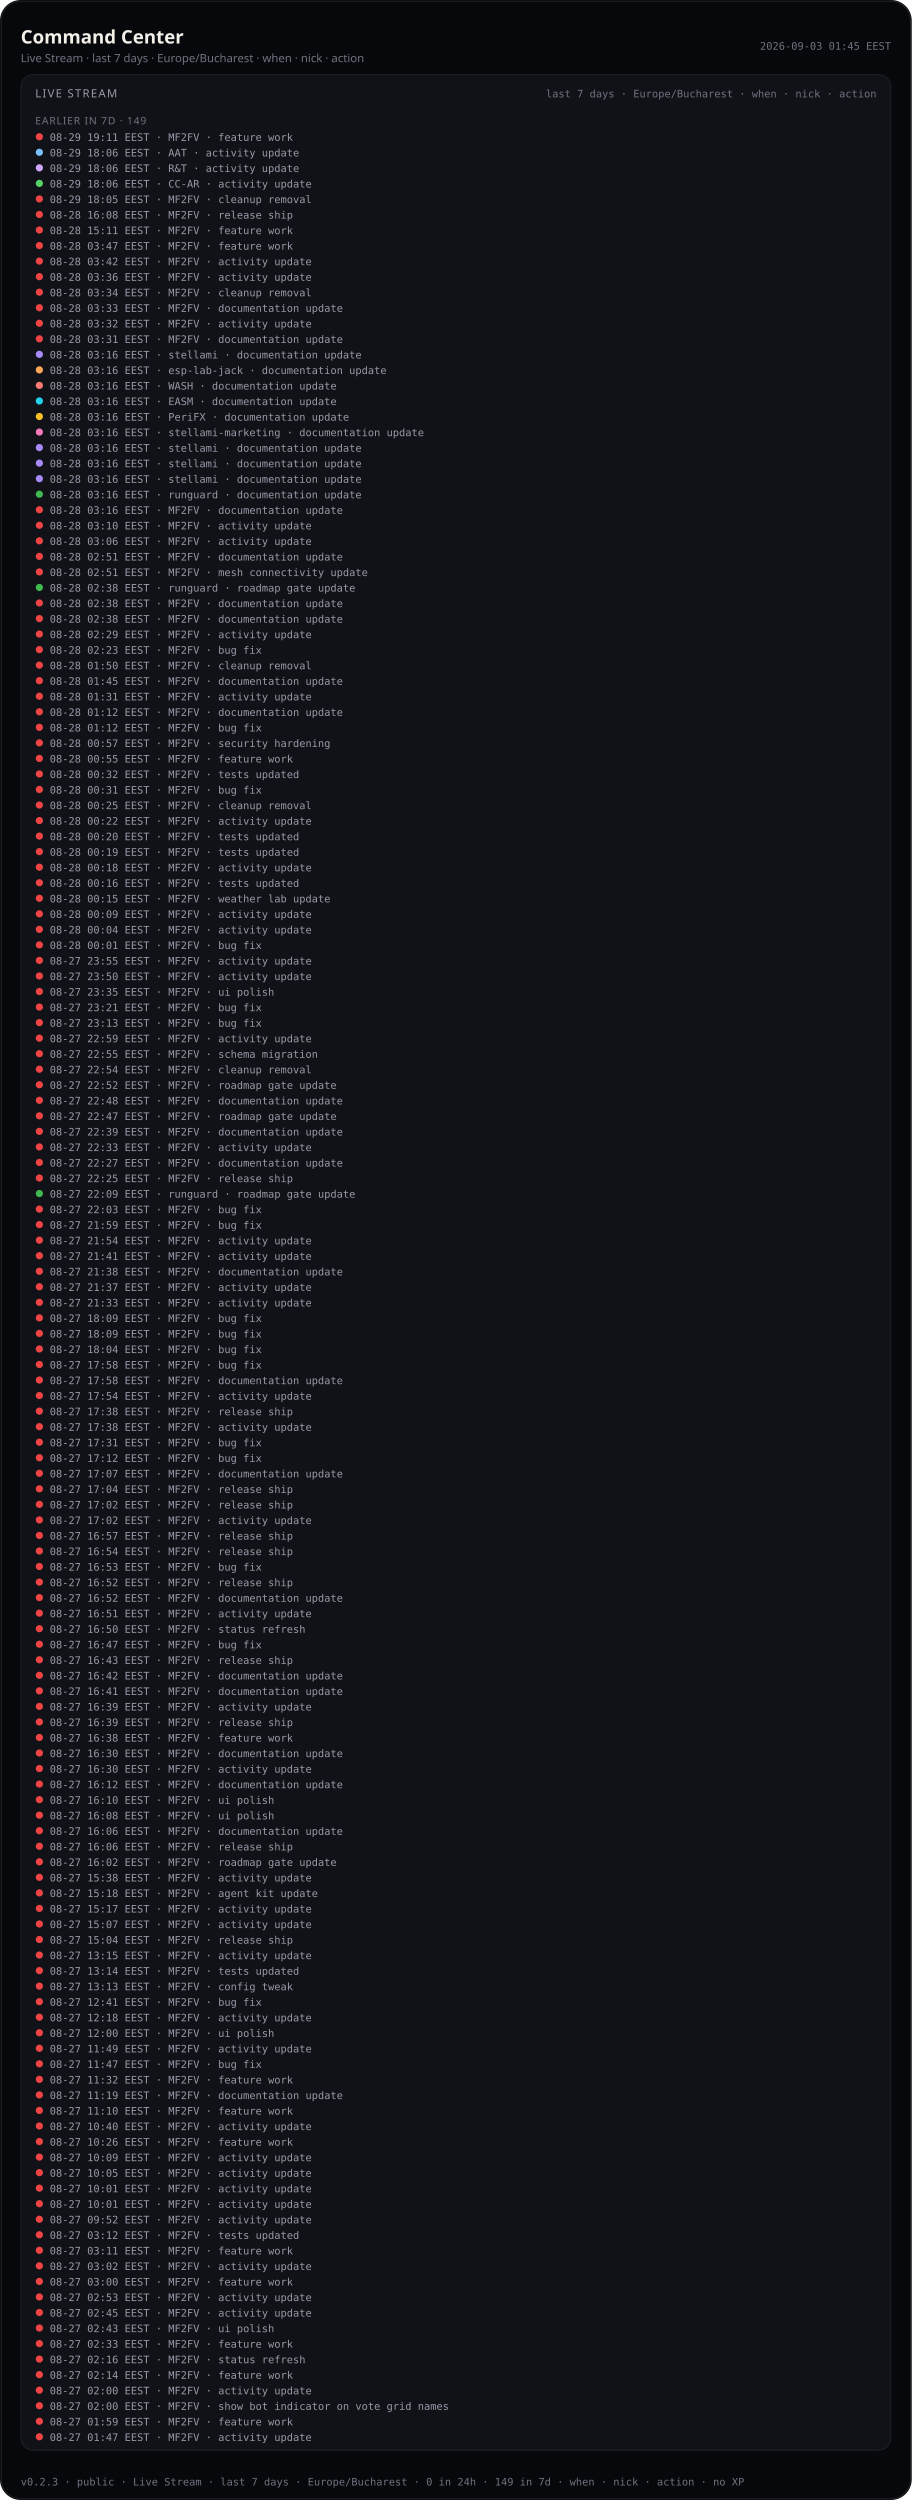
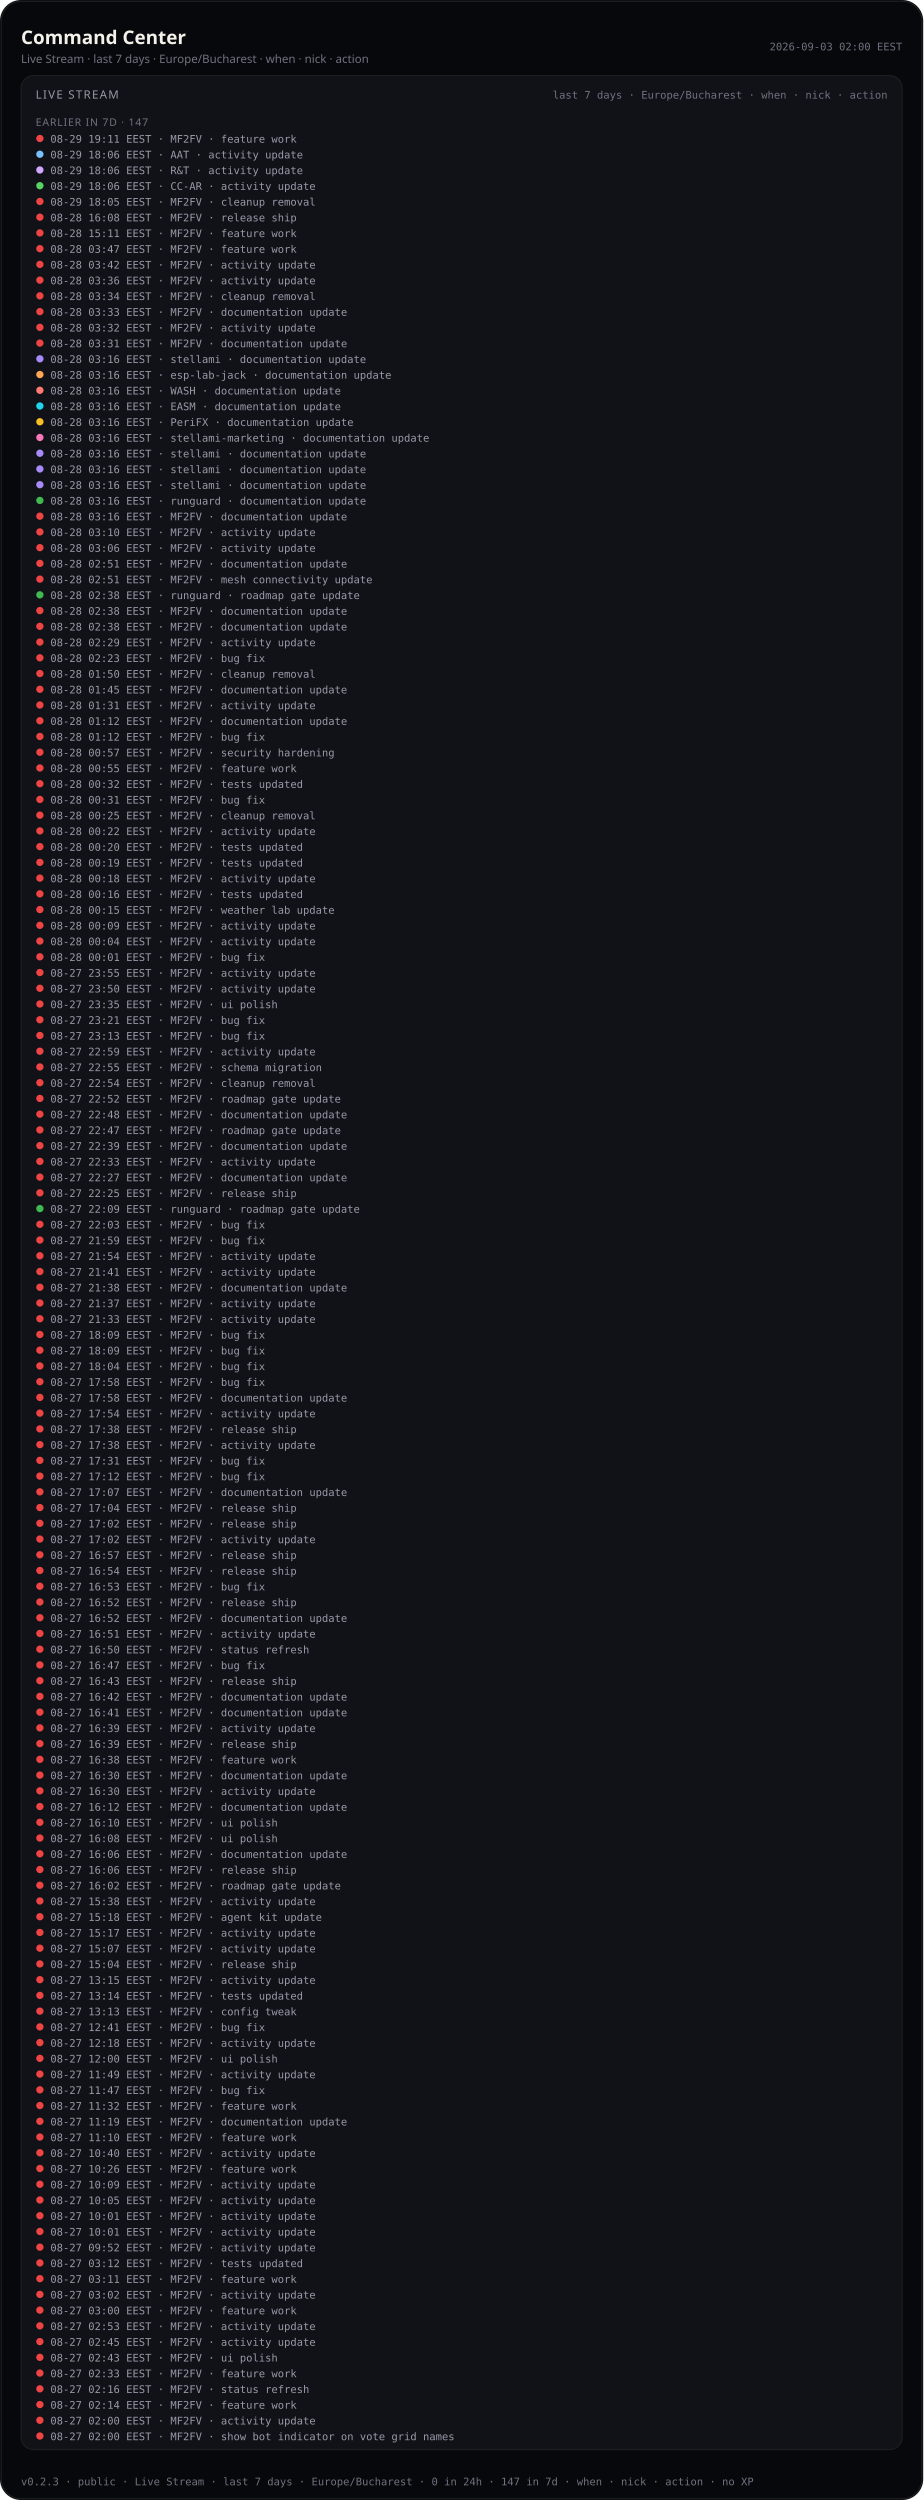
- <svg xmlns="http://www.w3.org/2000/svg" viewBox="0 0 880 2413.0" width="880" height="2413.0" role="img" aria-label="Command Center — Live Stream last 7 days (public)">
-   <rect width="880" height="2413.0" rx="20" fill="#07080b" />
-   <rect x="1.2" y="1.2" width="877.6" height="2410.6" rx="18.8" fill="none" stroke="rgba(232,228,214,0.12)" />
+ <svg xmlns="http://www.w3.org/2000/svg" viewBox="0 0 880 2383.0" width="880" height="2383.0" role="img" aria-label="Command Center — Live Stream last 7 days (public)">
+   <rect width="880" height="2383.0" rx="20" fill="#07080b" />
+   <rect x="1.2" y="1.2" width="877.6" height="2380.6" rx="18.8" fill="none" stroke="rgba(232,228,214,0.12)" />
  <text x="20" y="42" fill="#f4f1ea" font-size="18" font-family="ui-sans-serif, system-ui, sans-serif" font-weight="600">Command Center</text>
  <text x="20" y="60" fill="#6f7380" font-size="11" font-family="ui-sans-serif, system-ui, sans-serif">Live Stream · last 7 days · Europe/Bucharest · when · nick · action</text>
-   <text x="860" y="48" fill="#6f7380" font-size="10" text-anchor="end" font-family="ui-monospace, SFMono-Regular, monospace">2026-09-03 01:45 EEST</text>
-   <rect x="20" y="72" width="840" height="2293.0" rx="12" fill="#101218" stroke="rgba(232,228,214,0.08)" />
+   <text x="860" y="48" fill="#6f7380" font-size="10" text-anchor="end" font-family="ui-monospace, SFMono-Regular, monospace">2026-09-03 02:00 EEST</text>
+   <rect x="20" y="72" width="840" height="2263.0" rx="12" fill="#101218" stroke="rgba(232,228,214,0.08)" />
  <text x="34" y="94" fill="#9a9aa8" font-size="11" font-family="ui-sans-serif, system-ui, sans-serif" letter-spacing="1.2">LIVE STREAM</text>
  <text x="846" y="94" fill="#6f7380" font-size="10" text-anchor="end" font-family="ui-monospace, SFMono-Regular, monospace">last 7 days · Europe/Bucharest · when · nick · action</text>
  <defs>
    <clipPath id="live-stream-clip-pub">
-       <rect x="20" y="72" width="840" height="2293.0" />
+       <rect x="20" y="72" width="840" height="2263.0" />
    </clipPath>
  </defs>
  <g clip-path="url(#live-stream-clip-pub)">
-     <text x="34" y="120" fill="#6f7380" font-size="10" font-family="ui-sans-serif, system-ui, sans-serif" letter-spacing="0.8">EARLIER IN 7D · 149</text>
+     <text x="34" y="120" fill="#6f7380" font-size="10" font-family="ui-sans-serif, system-ui, sans-serif" letter-spacing="0.8">EARLIER IN 7D · 147</text>
    <circle cx="38" cy="132.0" r="3.5" fill="#ef4444" />
    <text x="48" y="136.0" fill="#9a9aa8" font-size="10" font-family="ui-monospace, SFMono-Regular, monospace">08-29 19:11 EEST · MF2FV · feature work</text>
    <circle cx="38" cy="147.0" r="3.5" fill="#79c0ff" />
    <text x="48" y="151.0" fill="#9a9aa8" font-size="10" font-family="ui-monospace, SFMono-Regular, monospace">08-29 18:06 EEST · AAT · activity update</text>
    <circle cx="38" cy="162.0" r="3.5" fill="#d2a8ff" />
    <text x="48" y="166.0" fill="#9a9aa8" font-size="10" font-family="ui-monospace, SFMono-Regular, monospace">08-29 18:06 EEST · R&amp;T · activity update</text>
    <circle cx="38" cy="177.0" r="3.5" fill="#56d364" />
    <text x="48" y="181.0" fill="#9a9aa8" font-size="10" font-family="ui-monospace, SFMono-Regular, monospace">08-29 18:06 EEST · CC-AR · activity update</text>
    <circle cx="38" cy="192.0" r="3.5" fill="#ef4444" />
    <text x="48" y="196.0" fill="#9a9aa8" font-size="10" font-family="ui-monospace, SFMono-Regular, monospace">08-29 18:05 EEST · MF2FV · cleanup removal</text>
    <circle cx="38" cy="207.0" r="3.5" fill="#ef4444" />
    <text x="48" y="211.0" fill="#9a9aa8" font-size="10" font-family="ui-monospace, SFMono-Regular, monospace">08-28 16:08 EEST · MF2FV · release ship</text>
    <circle cx="38" cy="222.0" r="3.5" fill="#ef4444" />
    <text x="48" y="226.0" fill="#9a9aa8" font-size="10" font-family="ui-monospace, SFMono-Regular, monospace">08-28 15:11 EEST · MF2FV · feature work</text>
    <circle cx="38" cy="237.0" r="3.5" fill="#ef4444" />
    <text x="48" y="241.0" fill="#9a9aa8" font-size="10" font-family="ui-monospace, SFMono-Regular, monospace">08-28 03:47 EEST · MF2FV · feature work</text>
    <circle cx="38" cy="252.0" r="3.5" fill="#ef4444" />
    <text x="48" y="256.0" fill="#9a9aa8" font-size="10" font-family="ui-monospace, SFMono-Regular, monospace">08-28 03:42 EEST · MF2FV · activity update</text>
    <circle cx="38" cy="267.0" r="3.5" fill="#ef4444" />
    <text x="48" y="271.0" fill="#9a9aa8" font-size="10" font-family="ui-monospace, SFMono-Regular, monospace">08-28 03:36 EEST · MF2FV · activity update</text>
    <circle cx="38" cy="282.0" r="3.5" fill="#ef4444" />
    <text x="48" y="286.0" fill="#9a9aa8" font-size="10" font-family="ui-monospace, SFMono-Regular, monospace">08-28 03:34 EEST · MF2FV · cleanup removal</text>
    <circle cx="38" cy="297.0" r="3.5" fill="#ef4444" />
    <text x="48" y="301.0" fill="#9a9aa8" font-size="10" font-family="ui-monospace, SFMono-Regular, monospace">08-28 03:33 EEST · MF2FV · documentation update</text>
    <circle cx="38" cy="312.0" r="3.5" fill="#ef4444" />
    <text x="48" y="316.0" fill="#9a9aa8" font-size="10" font-family="ui-monospace, SFMono-Regular, monospace">08-28 03:32 EEST · MF2FV · activity update</text>
    <circle cx="38" cy="327.0" r="3.5" fill="#ef4444" />
    <text x="48" y="331.0" fill="#9a9aa8" font-size="10" font-family="ui-monospace, SFMono-Regular, monospace">08-28 03:31 EEST · MF2FV · documentation update</text>
    <circle cx="38" cy="342.0" r="3.5" fill="#a78bfa" />
    <text x="48" y="346.0" fill="#9a9aa8" font-size="10" font-family="ui-monospace, SFMono-Regular, monospace">08-28 03:16 EEST · stellami · documentation update</text>
    <circle cx="38" cy="357.0" r="3.5" fill="#ffa657" />
    <text x="48" y="361.0" fill="#9a9aa8" font-size="10" font-family="ui-monospace, SFMono-Regular, monospace">08-28 03:16 EEST · esp-lab-jack · documentation update</text>
    <circle cx="38" cy="372.0" r="3.5" fill="#ff7b72" />
    <text x="48" y="376.0" fill="#9a9aa8" font-size="10" font-family="ui-monospace, SFMono-Regular, monospace">08-28 03:16 EEST · WASH · documentation update</text>
    <circle cx="38" cy="387.0" r="3.5" fill="#22d3ee" />
    <text x="48" y="391.0" fill="#9a9aa8" font-size="10" font-family="ui-monospace, SFMono-Regular, monospace">08-28 03:16 EEST · EASM · documentation update</text>
    <circle cx="38" cy="402.0" r="3.5" fill="#fbbf24" />
    <text x="48" y="406.0" fill="#9a9aa8" font-size="10" font-family="ui-monospace, SFMono-Regular, monospace">08-28 03:16 EEST · PeriFX · documentation update</text>
    <circle cx="38" cy="417.0" r="3.5" fill="#f778ba" />
    <text x="48" y="421.0" fill="#9a9aa8" font-size="10" font-family="ui-monospace, SFMono-Regular, monospace">08-28 03:16 EEST · stellami-marketing · documentation update</text>
    <circle cx="38" cy="432.0" r="3.5" fill="#a78bfa" />
    <text x="48" y="436.0" fill="#9a9aa8" font-size="10" font-family="ui-monospace, SFMono-Regular, monospace">08-28 03:16 EEST · stellami · documentation update</text>
    <circle cx="38" cy="447.0" r="3.5" fill="#a78bfa" />
    <text x="48" y="451.0" fill="#9a9aa8" font-size="10" font-family="ui-monospace, SFMono-Regular, monospace">08-28 03:16 EEST · stellami · documentation update</text>
    <circle cx="38" cy="462.0" r="3.5" fill="#a78bfa" />
    <text x="48" y="466.0" fill="#9a9aa8" font-size="10" font-family="ui-monospace, SFMono-Regular, monospace">08-28 03:16 EEST · stellami · documentation update</text>
    <circle cx="38" cy="477.0" r="3.5" fill="#3fb950" />
    <text x="48" y="481.0" fill="#9a9aa8" font-size="10" font-family="ui-monospace, SFMono-Regular, monospace">08-28 03:16 EEST · runguard · documentation update</text>
    <circle cx="38" cy="492.0" r="3.5" fill="#ef4444" />
    <text x="48" y="496.0" fill="#9a9aa8" font-size="10" font-family="ui-monospace, SFMono-Regular, monospace">08-28 03:16 EEST · MF2FV · documentation update</text>
    <circle cx="38" cy="507.0" r="3.5" fill="#ef4444" />
    <text x="48" y="511.0" fill="#9a9aa8" font-size="10" font-family="ui-monospace, SFMono-Regular, monospace">08-28 03:10 EEST · MF2FV · activity update</text>
    <circle cx="38" cy="522.0" r="3.5" fill="#ef4444" />
    <text x="48" y="526.0" fill="#9a9aa8" font-size="10" font-family="ui-monospace, SFMono-Regular, monospace">08-28 03:06 EEST · MF2FV · activity update</text>
    <circle cx="38" cy="537.0" r="3.5" fill="#ef4444" />
    <text x="48" y="541.0" fill="#9a9aa8" font-size="10" font-family="ui-monospace, SFMono-Regular, monospace">08-28 02:51 EEST · MF2FV · documentation update</text>
    <circle cx="38" cy="552.0" r="3.5" fill="#ef4444" />
    <text x="48" y="556.0" fill="#9a9aa8" font-size="10" font-family="ui-monospace, SFMono-Regular, monospace">08-28 02:51 EEST · MF2FV · mesh connectivity update</text>
    <circle cx="38" cy="567.0" r="3.5" fill="#3fb950" />
    <text x="48" y="571.0" fill="#9a9aa8" font-size="10" font-family="ui-monospace, SFMono-Regular, monospace">08-28 02:38 EEST · runguard · roadmap gate update</text>
    <circle cx="38" cy="582.0" r="3.5" fill="#ef4444" />
    <text x="48" y="586.0" fill="#9a9aa8" font-size="10" font-family="ui-monospace, SFMono-Regular, monospace">08-28 02:38 EEST · MF2FV · documentation update</text>
    <circle cx="38" cy="597.0" r="3.5" fill="#ef4444" />
    <text x="48" y="601.0" fill="#9a9aa8" font-size="10" font-family="ui-monospace, SFMono-Regular, monospace">08-28 02:38 EEST · MF2FV · documentation update</text>
    <circle cx="38" cy="612.0" r="3.5" fill="#ef4444" />
    <text x="48" y="616.0" fill="#9a9aa8" font-size="10" font-family="ui-monospace, SFMono-Regular, monospace">08-28 02:29 EEST · MF2FV · activity update</text>
    <circle cx="38" cy="627.0" r="3.5" fill="#ef4444" />
    <text x="48" y="631.0" fill="#9a9aa8" font-size="10" font-family="ui-monospace, SFMono-Regular, monospace">08-28 02:23 EEST · MF2FV · bug fix</text>
    <circle cx="38" cy="642.0" r="3.5" fill="#ef4444" />
    <text x="48" y="646.0" fill="#9a9aa8" font-size="10" font-family="ui-monospace, SFMono-Regular, monospace">08-28 01:50 EEST · MF2FV · cleanup removal</text>
    <circle cx="38" cy="657.0" r="3.5" fill="#ef4444" />
    <text x="48" y="661.0" fill="#9a9aa8" font-size="10" font-family="ui-monospace, SFMono-Regular, monospace">08-28 01:45 EEST · MF2FV · documentation update</text>
    <circle cx="38" cy="672.0" r="3.5" fill="#ef4444" />
    <text x="48" y="676.0" fill="#9a9aa8" font-size="10" font-family="ui-monospace, SFMono-Regular, monospace">08-28 01:31 EEST · MF2FV · activity update</text>
    <circle cx="38" cy="687.0" r="3.5" fill="#ef4444" />
    <text x="48" y="691.0" fill="#9a9aa8" font-size="10" font-family="ui-monospace, SFMono-Regular, monospace">08-28 01:12 EEST · MF2FV · documentation update</text>
    <circle cx="38" cy="702.0" r="3.5" fill="#ef4444" />
    <text x="48" y="706.0" fill="#9a9aa8" font-size="10" font-family="ui-monospace, SFMono-Regular, monospace">08-28 01:12 EEST · MF2FV · bug fix</text>
    <circle cx="38" cy="717.0" r="3.5" fill="#ef4444" />
    <text x="48" y="721.0" fill="#9a9aa8" font-size="10" font-family="ui-monospace, SFMono-Regular, monospace">08-28 00:57 EEST · MF2FV · security hardening</text>
    <circle cx="38" cy="732.0" r="3.5" fill="#ef4444" />
    <text x="48" y="736.0" fill="#9a9aa8" font-size="10" font-family="ui-monospace, SFMono-Regular, monospace">08-28 00:55 EEST · MF2FV · feature work</text>
    <circle cx="38" cy="747.0" r="3.5" fill="#ef4444" />
    <text x="48" y="751.0" fill="#9a9aa8" font-size="10" font-family="ui-monospace, SFMono-Regular, monospace">08-28 00:32 EEST · MF2FV · tests updated</text>
    <circle cx="38" cy="762.0" r="3.5" fill="#ef4444" />
    <text x="48" y="766.0" fill="#9a9aa8" font-size="10" font-family="ui-monospace, SFMono-Regular, monospace">08-28 00:31 EEST · MF2FV · bug fix</text>
    <circle cx="38" cy="777.0" r="3.5" fill="#ef4444" />
    <text x="48" y="781.0" fill="#9a9aa8" font-size="10" font-family="ui-monospace, SFMono-Regular, monospace">08-28 00:25 EEST · MF2FV · cleanup removal</text>
    <circle cx="38" cy="792.0" r="3.5" fill="#ef4444" />
    <text x="48" y="796.0" fill="#9a9aa8" font-size="10" font-family="ui-monospace, SFMono-Regular, monospace">08-28 00:22 EEST · MF2FV · activity update</text>
    <circle cx="38" cy="807.0" r="3.5" fill="#ef4444" />
    <text x="48" y="811.0" fill="#9a9aa8" font-size="10" font-family="ui-monospace, SFMono-Regular, monospace">08-28 00:20 EEST · MF2FV · tests updated</text>
    <circle cx="38" cy="822.0" r="3.5" fill="#ef4444" />
    <text x="48" y="826.0" fill="#9a9aa8" font-size="10" font-family="ui-monospace, SFMono-Regular, monospace">08-28 00:19 EEST · MF2FV · tests updated</text>
    <circle cx="38" cy="837.0" r="3.5" fill="#ef4444" />
    <text x="48" y="841.0" fill="#9a9aa8" font-size="10" font-family="ui-monospace, SFMono-Regular, monospace">08-28 00:18 EEST · MF2FV · activity update</text>
    <circle cx="38" cy="852.0" r="3.5" fill="#ef4444" />
    <text x="48" y="856.0" fill="#9a9aa8" font-size="10" font-family="ui-monospace, SFMono-Regular, monospace">08-28 00:16 EEST · MF2FV · tests updated</text>
    <circle cx="38" cy="867.0" r="3.5" fill="#ef4444" />
    <text x="48" y="871.0" fill="#9a9aa8" font-size="10" font-family="ui-monospace, SFMono-Regular, monospace">08-28 00:15 EEST · MF2FV · weather lab update</text>
    <circle cx="38" cy="882.0" r="3.5" fill="#ef4444" />
    <text x="48" y="886.0" fill="#9a9aa8" font-size="10" font-family="ui-monospace, SFMono-Regular, monospace">08-28 00:09 EEST · MF2FV · activity update</text>
    <circle cx="38" cy="897.0" r="3.5" fill="#ef4444" />
    <text x="48" y="901.0" fill="#9a9aa8" font-size="10" font-family="ui-monospace, SFMono-Regular, monospace">08-28 00:04 EEST · MF2FV · activity update</text>
    <circle cx="38" cy="912.0" r="3.5" fill="#ef4444" />
    <text x="48" y="916.0" fill="#9a9aa8" font-size="10" font-family="ui-monospace, SFMono-Regular, monospace">08-28 00:01 EEST · MF2FV · bug fix</text>
    <circle cx="38" cy="927.0" r="3.5" fill="#ef4444" />
    <text x="48" y="931.0" fill="#9a9aa8" font-size="10" font-family="ui-monospace, SFMono-Regular, monospace">08-27 23:55 EEST · MF2FV · activity update</text>
    <circle cx="38" cy="942.0" r="3.5" fill="#ef4444" />
    <text x="48" y="946.0" fill="#9a9aa8" font-size="10" font-family="ui-monospace, SFMono-Regular, monospace">08-27 23:50 EEST · MF2FV · activity update</text>
    <circle cx="38" cy="957.0" r="3.5" fill="#ef4444" />
    <text x="48" y="961.0" fill="#9a9aa8" font-size="10" font-family="ui-monospace, SFMono-Regular, monospace">08-27 23:35 EEST · MF2FV · ui polish</text>
    <circle cx="38" cy="972.0" r="3.5" fill="#ef4444" />
    <text x="48" y="976.0" fill="#9a9aa8" font-size="10" font-family="ui-monospace, SFMono-Regular, monospace">08-27 23:21 EEST · MF2FV · bug fix</text>
    <circle cx="38" cy="987.0" r="3.5" fill="#ef4444" />
    <text x="48" y="991.0" fill="#9a9aa8" font-size="10" font-family="ui-monospace, SFMono-Regular, monospace">08-27 23:13 EEST · MF2FV · bug fix</text>
    <circle cx="38" cy="1002.0" r="3.5" fill="#ef4444" />
    <text x="48" y="1006.0" fill="#9a9aa8" font-size="10" font-family="ui-monospace, SFMono-Regular, monospace">08-27 22:59 EEST · MF2FV · activity update</text>
    <circle cx="38" cy="1017.0" r="3.5" fill="#ef4444" />
    <text x="48" y="1021.0" fill="#9a9aa8" font-size="10" font-family="ui-monospace, SFMono-Regular, monospace">08-27 22:55 EEST · MF2FV · schema migration</text>
    <circle cx="38" cy="1032.0" r="3.5" fill="#ef4444" />
    <text x="48" y="1036.0" fill="#9a9aa8" font-size="10" font-family="ui-monospace, SFMono-Regular, monospace">08-27 22:54 EEST · MF2FV · cleanup removal</text>
    <circle cx="38" cy="1047.0" r="3.5" fill="#ef4444" />
    <text x="48" y="1051.0" fill="#9a9aa8" font-size="10" font-family="ui-monospace, SFMono-Regular, monospace">08-27 22:52 EEST · MF2FV · roadmap gate update</text>
    <circle cx="38" cy="1062.0" r="3.5" fill="#ef4444" />
    <text x="48" y="1066.0" fill="#9a9aa8" font-size="10" font-family="ui-monospace, SFMono-Regular, monospace">08-27 22:48 EEST · MF2FV · documentation update</text>
    <circle cx="38" cy="1077.0" r="3.5" fill="#ef4444" />
    <text x="48" y="1081.0" fill="#9a9aa8" font-size="10" font-family="ui-monospace, SFMono-Regular, monospace">08-27 22:47 EEST · MF2FV · roadmap gate update</text>
    <circle cx="38" cy="1092.0" r="3.5" fill="#ef4444" />
    <text x="48" y="1096.0" fill="#9a9aa8" font-size="10" font-family="ui-monospace, SFMono-Regular, monospace">08-27 22:39 EEST · MF2FV · documentation update</text>
    <circle cx="38" cy="1107.0" r="3.5" fill="#ef4444" />
    <text x="48" y="1111.0" fill="#9a9aa8" font-size="10" font-family="ui-monospace, SFMono-Regular, monospace">08-27 22:33 EEST · MF2FV · activity update</text>
    <circle cx="38" cy="1122.0" r="3.5" fill="#ef4444" />
    <text x="48" y="1126.0" fill="#9a9aa8" font-size="10" font-family="ui-monospace, SFMono-Regular, monospace">08-27 22:27 EEST · MF2FV · documentation update</text>
    <circle cx="38" cy="1137.0" r="3.5" fill="#ef4444" />
    <text x="48" y="1141.0" fill="#9a9aa8" font-size="10" font-family="ui-monospace, SFMono-Regular, monospace">08-27 22:25 EEST · MF2FV · release ship</text>
    <circle cx="38" cy="1152.0" r="3.5" fill="#3fb950" />
    <text x="48" y="1156.0" fill="#9a9aa8" font-size="10" font-family="ui-monospace, SFMono-Regular, monospace">08-27 22:09 EEST · runguard · roadmap gate update</text>
    <circle cx="38" cy="1167.0" r="3.5" fill="#ef4444" />
    <text x="48" y="1171.0" fill="#9a9aa8" font-size="10" font-family="ui-monospace, SFMono-Regular, monospace">08-27 22:03 EEST · MF2FV · bug fix</text>
    <circle cx="38" cy="1182.0" r="3.5" fill="#ef4444" />
    <text x="48" y="1186.0" fill="#9a9aa8" font-size="10" font-family="ui-monospace, SFMono-Regular, monospace">08-27 21:59 EEST · MF2FV · bug fix</text>
    <circle cx="38" cy="1197.0" r="3.5" fill="#ef4444" />
    <text x="48" y="1201.0" fill="#9a9aa8" font-size="10" font-family="ui-monospace, SFMono-Regular, monospace">08-27 21:54 EEST · MF2FV · activity update</text>
    <circle cx="38" cy="1212.0" r="3.5" fill="#ef4444" />
    <text x="48" y="1216.0" fill="#9a9aa8" font-size="10" font-family="ui-monospace, SFMono-Regular, monospace">08-27 21:41 EEST · MF2FV · activity update</text>
    <circle cx="38" cy="1227.0" r="3.5" fill="#ef4444" />
    <text x="48" y="1231.0" fill="#9a9aa8" font-size="10" font-family="ui-monospace, SFMono-Regular, monospace">08-27 21:38 EEST · MF2FV · documentation update</text>
    <circle cx="38" cy="1242.0" r="3.5" fill="#ef4444" />
    <text x="48" y="1246.0" fill="#9a9aa8" font-size="10" font-family="ui-monospace, SFMono-Regular, monospace">08-27 21:37 EEST · MF2FV · activity update</text>
    <circle cx="38" cy="1257.0" r="3.5" fill="#ef4444" />
    <text x="48" y="1261.0" fill="#9a9aa8" font-size="10" font-family="ui-monospace, SFMono-Regular, monospace">08-27 21:33 EEST · MF2FV · activity update</text>
    <circle cx="38" cy="1272.0" r="3.5" fill="#ef4444" />
    <text x="48" y="1276.0" fill="#9a9aa8" font-size="10" font-family="ui-monospace, SFMono-Regular, monospace">08-27 18:09 EEST · MF2FV · bug fix</text>
    <circle cx="38" cy="1287.0" r="3.5" fill="#ef4444" />
    <text x="48" y="1291.0" fill="#9a9aa8" font-size="10" font-family="ui-monospace, SFMono-Regular, monospace">08-27 18:09 EEST · MF2FV · bug fix</text>
    <circle cx="38" cy="1302.0" r="3.5" fill="#ef4444" />
    <text x="48" y="1306.0" fill="#9a9aa8" font-size="10" font-family="ui-monospace, SFMono-Regular, monospace">08-27 18:04 EEST · MF2FV · bug fix</text>
    <circle cx="38" cy="1317.0" r="3.5" fill="#ef4444" />
    <text x="48" y="1321.0" fill="#9a9aa8" font-size="10" font-family="ui-monospace, SFMono-Regular, monospace">08-27 17:58 EEST · MF2FV · bug fix</text>
    <circle cx="38" cy="1332.0" r="3.5" fill="#ef4444" />
    <text x="48" y="1336.0" fill="#9a9aa8" font-size="10" font-family="ui-monospace, SFMono-Regular, monospace">08-27 17:58 EEST · MF2FV · documentation update</text>
    <circle cx="38" cy="1347.0" r="3.5" fill="#ef4444" />
    <text x="48" y="1351.0" fill="#9a9aa8" font-size="10" font-family="ui-monospace, SFMono-Regular, monospace">08-27 17:54 EEST · MF2FV · activity update</text>
    <circle cx="38" cy="1362.0" r="3.5" fill="#ef4444" />
    <text x="48" y="1366.0" fill="#9a9aa8" font-size="10" font-family="ui-monospace, SFMono-Regular, monospace">08-27 17:38 EEST · MF2FV · release ship</text>
    <circle cx="38" cy="1377.0" r="3.5" fill="#ef4444" />
    <text x="48" y="1381.0" fill="#9a9aa8" font-size="10" font-family="ui-monospace, SFMono-Regular, monospace">08-27 17:38 EEST · MF2FV · activity update</text>
    <circle cx="38" cy="1392.0" r="3.5" fill="#ef4444" />
    <text x="48" y="1396.0" fill="#9a9aa8" font-size="10" font-family="ui-monospace, SFMono-Regular, monospace">08-27 17:31 EEST · MF2FV · bug fix</text>
    <circle cx="38" cy="1407.0" r="3.5" fill="#ef4444" />
    <text x="48" y="1411.0" fill="#9a9aa8" font-size="10" font-family="ui-monospace, SFMono-Regular, monospace">08-27 17:12 EEST · MF2FV · bug fix</text>
    <circle cx="38" cy="1422.0" r="3.5" fill="#ef4444" />
    <text x="48" y="1426.0" fill="#9a9aa8" font-size="10" font-family="ui-monospace, SFMono-Regular, monospace">08-27 17:07 EEST · MF2FV · documentation update</text>
    <circle cx="38" cy="1437.0" r="3.5" fill="#ef4444" />
    <text x="48" y="1441.0" fill="#9a9aa8" font-size="10" font-family="ui-monospace, SFMono-Regular, monospace">08-27 17:04 EEST · MF2FV · release ship</text>
    <circle cx="38" cy="1452.0" r="3.5" fill="#ef4444" />
    <text x="48" y="1456.0" fill="#9a9aa8" font-size="10" font-family="ui-monospace, SFMono-Regular, monospace">08-27 17:02 EEST · MF2FV · release ship</text>
    <circle cx="38" cy="1467.0" r="3.5" fill="#ef4444" />
    <text x="48" y="1471.0" fill="#9a9aa8" font-size="10" font-family="ui-monospace, SFMono-Regular, monospace">08-27 17:02 EEST · MF2FV · activity update</text>
    <circle cx="38" cy="1482.0" r="3.5" fill="#ef4444" />
    <text x="48" y="1486.0" fill="#9a9aa8" font-size="10" font-family="ui-monospace, SFMono-Regular, monospace">08-27 16:57 EEST · MF2FV · release ship</text>
    <circle cx="38" cy="1497.0" r="3.5" fill="#ef4444" />
    <text x="48" y="1501.0" fill="#9a9aa8" font-size="10" font-family="ui-monospace, SFMono-Regular, monospace">08-27 16:54 EEST · MF2FV · release ship</text>
    <circle cx="38" cy="1512.0" r="3.5" fill="#ef4444" />
    <text x="48" y="1516.0" fill="#9a9aa8" font-size="10" font-family="ui-monospace, SFMono-Regular, monospace">08-27 16:53 EEST · MF2FV · bug fix</text>
    <circle cx="38" cy="1527.0" r="3.5" fill="#ef4444" />
    <text x="48" y="1531.0" fill="#9a9aa8" font-size="10" font-family="ui-monospace, SFMono-Regular, monospace">08-27 16:52 EEST · MF2FV · release ship</text>
    <circle cx="38" cy="1542.0" r="3.5" fill="#ef4444" />
    <text x="48" y="1546.0" fill="#9a9aa8" font-size="10" font-family="ui-monospace, SFMono-Regular, monospace">08-27 16:52 EEST · MF2FV · documentation update</text>
    <circle cx="38" cy="1557.0" r="3.5" fill="#ef4444" />
    <text x="48" y="1561.0" fill="#9a9aa8" font-size="10" font-family="ui-monospace, SFMono-Regular, monospace">08-27 16:51 EEST · MF2FV · activity update</text>
    <circle cx="38" cy="1572.0" r="3.5" fill="#ef4444" />
    <text x="48" y="1576.0" fill="#9a9aa8" font-size="10" font-family="ui-monospace, SFMono-Regular, monospace">08-27 16:50 EEST · MF2FV · status refresh</text>
    <circle cx="38" cy="1587.0" r="3.5" fill="#ef4444" />
    <text x="48" y="1591.0" fill="#9a9aa8" font-size="10" font-family="ui-monospace, SFMono-Regular, monospace">08-27 16:47 EEST · MF2FV · bug fix</text>
    <circle cx="38" cy="1602.0" r="3.5" fill="#ef4444" />
    <text x="48" y="1606.0" fill="#9a9aa8" font-size="10" font-family="ui-monospace, SFMono-Regular, monospace">08-27 16:43 EEST · MF2FV · release ship</text>
    <circle cx="38" cy="1617.0" r="3.5" fill="#ef4444" />
    <text x="48" y="1621.0" fill="#9a9aa8" font-size="10" font-family="ui-monospace, SFMono-Regular, monospace">08-27 16:42 EEST · MF2FV · documentation update</text>
    <circle cx="38" cy="1632.0" r="3.5" fill="#ef4444" />
    <text x="48" y="1636.0" fill="#9a9aa8" font-size="10" font-family="ui-monospace, SFMono-Regular, monospace">08-27 16:41 EEST · MF2FV · documentation update</text>
    <circle cx="38" cy="1647.0" r="3.5" fill="#ef4444" />
    <text x="48" y="1651.0" fill="#9a9aa8" font-size="10" font-family="ui-monospace, SFMono-Regular, monospace">08-27 16:39 EEST · MF2FV · activity update</text>
    <circle cx="38" cy="1662.0" r="3.5" fill="#ef4444" />
    <text x="48" y="1666.0" fill="#9a9aa8" font-size="10" font-family="ui-monospace, SFMono-Regular, monospace">08-27 16:39 EEST · MF2FV · release ship</text>
    <circle cx="38" cy="1677.0" r="3.5" fill="#ef4444" />
    <text x="48" y="1681.0" fill="#9a9aa8" font-size="10" font-family="ui-monospace, SFMono-Regular, monospace">08-27 16:38 EEST · MF2FV · feature work</text>
    <circle cx="38" cy="1692.0" r="3.5" fill="#ef4444" />
    <text x="48" y="1696.0" fill="#9a9aa8" font-size="10" font-family="ui-monospace, SFMono-Regular, monospace">08-27 16:30 EEST · MF2FV · documentation update</text>
    <circle cx="38" cy="1707.0" r="3.5" fill="#ef4444" />
    <text x="48" y="1711.0" fill="#9a9aa8" font-size="10" font-family="ui-monospace, SFMono-Regular, monospace">08-27 16:30 EEST · MF2FV · activity update</text>
    <circle cx="38" cy="1722.0" r="3.5" fill="#ef4444" />
    <text x="48" y="1726.0" fill="#9a9aa8" font-size="10" font-family="ui-monospace, SFMono-Regular, monospace">08-27 16:12 EEST · MF2FV · documentation update</text>
    <circle cx="38" cy="1737.0" r="3.5" fill="#ef4444" />
    <text x="48" y="1741.0" fill="#9a9aa8" font-size="10" font-family="ui-monospace, SFMono-Regular, monospace">08-27 16:10 EEST · MF2FV · ui polish</text>
    <circle cx="38" cy="1752.0" r="3.5" fill="#ef4444" />
    <text x="48" y="1756.0" fill="#9a9aa8" font-size="10" font-family="ui-monospace, SFMono-Regular, monospace">08-27 16:08 EEST · MF2FV · ui polish</text>
    <circle cx="38" cy="1767.0" r="3.5" fill="#ef4444" />
    <text x="48" y="1771.0" fill="#9a9aa8" font-size="10" font-family="ui-monospace, SFMono-Regular, monospace">08-27 16:06 EEST · MF2FV · documentation update</text>
    <circle cx="38" cy="1782.0" r="3.5" fill="#ef4444" />
    <text x="48" y="1786.0" fill="#9a9aa8" font-size="10" font-family="ui-monospace, SFMono-Regular, monospace">08-27 16:06 EEST · MF2FV · release ship</text>
    <circle cx="38" cy="1797.0" r="3.5" fill="#ef4444" />
    <text x="48" y="1801.0" fill="#9a9aa8" font-size="10" font-family="ui-monospace, SFMono-Regular, monospace">08-27 16:02 EEST · MF2FV · roadmap gate update</text>
    <circle cx="38" cy="1812.0" r="3.5" fill="#ef4444" />
    <text x="48" y="1816.0" fill="#9a9aa8" font-size="10" font-family="ui-monospace, SFMono-Regular, monospace">08-27 15:38 EEST · MF2FV · activity update</text>
    <circle cx="38" cy="1827.0" r="3.5" fill="#ef4444" />
    <text x="48" y="1831.0" fill="#9a9aa8" font-size="10" font-family="ui-monospace, SFMono-Regular, monospace">08-27 15:18 EEST · MF2FV · agent kit update</text>
    <circle cx="38" cy="1842.0" r="3.5" fill="#ef4444" />
    <text x="48" y="1846.0" fill="#9a9aa8" font-size="10" font-family="ui-monospace, SFMono-Regular, monospace">08-27 15:17 EEST · MF2FV · activity update</text>
    <circle cx="38" cy="1857.0" r="3.5" fill="#ef4444" />
    <text x="48" y="1861.0" fill="#9a9aa8" font-size="10" font-family="ui-monospace, SFMono-Regular, monospace">08-27 15:07 EEST · MF2FV · activity update</text>
    <circle cx="38" cy="1872.0" r="3.5" fill="#ef4444" />
    <text x="48" y="1876.0" fill="#9a9aa8" font-size="10" font-family="ui-monospace, SFMono-Regular, monospace">08-27 15:04 EEST · MF2FV · release ship</text>
    <circle cx="38" cy="1887.0" r="3.5" fill="#ef4444" />
    <text x="48" y="1891.0" fill="#9a9aa8" font-size="10" font-family="ui-monospace, SFMono-Regular, monospace">08-27 13:15 EEST · MF2FV · activity update</text>
    <circle cx="38" cy="1902.0" r="3.5" fill="#ef4444" />
    <text x="48" y="1906.0" fill="#9a9aa8" font-size="10" font-family="ui-monospace, SFMono-Regular, monospace">08-27 13:14 EEST · MF2FV · tests updated</text>
    <circle cx="38" cy="1917.0" r="3.5" fill="#ef4444" />
    <text x="48" y="1921.0" fill="#9a9aa8" font-size="10" font-family="ui-monospace, SFMono-Regular, monospace">08-27 13:13 EEST · MF2FV · config tweak</text>
    <circle cx="38" cy="1932.0" r="3.5" fill="#ef4444" />
    <text x="48" y="1936.0" fill="#9a9aa8" font-size="10" font-family="ui-monospace, SFMono-Regular, monospace">08-27 12:41 EEST · MF2FV · bug fix</text>
    <circle cx="38" cy="1947.0" r="3.5" fill="#ef4444" />
    <text x="48" y="1951.0" fill="#9a9aa8" font-size="10" font-family="ui-monospace, SFMono-Regular, monospace">08-27 12:18 EEST · MF2FV · activity update</text>
    <circle cx="38" cy="1962.0" r="3.5" fill="#ef4444" />
    <text x="48" y="1966.0" fill="#9a9aa8" font-size="10" font-family="ui-monospace, SFMono-Regular, monospace">08-27 12:00 EEST · MF2FV · ui polish</text>
    <circle cx="38" cy="1977.0" r="3.5" fill="#ef4444" />
    <text x="48" y="1981.0" fill="#9a9aa8" font-size="10" font-family="ui-monospace, SFMono-Regular, monospace">08-27 11:49 EEST · MF2FV · activity update</text>
    <circle cx="38" cy="1992.0" r="3.5" fill="#ef4444" />
    <text x="48" y="1996.0" fill="#9a9aa8" font-size="10" font-family="ui-monospace, SFMono-Regular, monospace">08-27 11:47 EEST · MF2FV · bug fix</text>
    <circle cx="38" cy="2007.0" r="3.5" fill="#ef4444" />
    <text x="48" y="2011.0" fill="#9a9aa8" font-size="10" font-family="ui-monospace, SFMono-Regular, monospace">08-27 11:32 EEST · MF2FV · feature work</text>
    <circle cx="38" cy="2022.0" r="3.5" fill="#ef4444" />
    <text x="48" y="2026.0" fill="#9a9aa8" font-size="10" font-family="ui-monospace, SFMono-Regular, monospace">08-27 11:19 EEST · MF2FV · documentation update</text>
    <circle cx="38" cy="2037.0" r="3.5" fill="#ef4444" />
    <text x="48" y="2041.0" fill="#9a9aa8" font-size="10" font-family="ui-monospace, SFMono-Regular, monospace">08-27 11:10 EEST · MF2FV · feature work</text>
    <circle cx="38" cy="2052.0" r="3.5" fill="#ef4444" />
    <text x="48" y="2056.0" fill="#9a9aa8" font-size="10" font-family="ui-monospace, SFMono-Regular, monospace">08-27 10:40 EEST · MF2FV · activity update</text>
    <circle cx="38" cy="2067.0" r="3.5" fill="#ef4444" />
    <text x="48" y="2071.0" fill="#9a9aa8" font-size="10" font-family="ui-monospace, SFMono-Regular, monospace">08-27 10:26 EEST · MF2FV · feature work</text>
    <circle cx="38" cy="2082.0" r="3.5" fill="#ef4444" />
    <text x="48" y="2086.0" fill="#9a9aa8" font-size="10" font-family="ui-monospace, SFMono-Regular, monospace">08-27 10:09 EEST · MF2FV · activity update</text>
    <circle cx="38" cy="2097.0" r="3.5" fill="#ef4444" />
    <text x="48" y="2101.0" fill="#9a9aa8" font-size="10" font-family="ui-monospace, SFMono-Regular, monospace">08-27 10:05 EEST · MF2FV · activity update</text>
    <circle cx="38" cy="2112.0" r="3.5" fill="#ef4444" />
    <text x="48" y="2116.0" fill="#9a9aa8" font-size="10" font-family="ui-monospace, SFMono-Regular, monospace">08-27 10:01 EEST · MF2FV · activity update</text>
    <circle cx="38" cy="2127.0" r="3.5" fill="#ef4444" />
    <text x="48" y="2131.0" fill="#9a9aa8" font-size="10" font-family="ui-monospace, SFMono-Regular, monospace">08-27 10:01 EEST · MF2FV · activity update</text>
    <circle cx="38" cy="2142.0" r="3.5" fill="#ef4444" />
    <text x="48" y="2146.0" fill="#9a9aa8" font-size="10" font-family="ui-monospace, SFMono-Regular, monospace">08-27 09:52 EEST · MF2FV · activity update</text>
    <circle cx="38" cy="2157.0" r="3.5" fill="#ef4444" />
    <text x="48" y="2161.0" fill="#9a9aa8" font-size="10" font-family="ui-monospace, SFMono-Regular, monospace">08-27 03:12 EEST · MF2FV · tests updated</text>
    <circle cx="38" cy="2172.0" r="3.5" fill="#ef4444" />
    <text x="48" y="2176.0" fill="#9a9aa8" font-size="10" font-family="ui-monospace, SFMono-Regular, monospace">08-27 03:11 EEST · MF2FV · feature work</text>
    <circle cx="38" cy="2187.0" r="3.5" fill="#ef4444" />
    <text x="48" y="2191.0" fill="#9a9aa8" font-size="10" font-family="ui-monospace, SFMono-Regular, monospace">08-27 03:02 EEST · MF2FV · activity update</text>
    <circle cx="38" cy="2202.0" r="3.5" fill="#ef4444" />
    <text x="48" y="2206.0" fill="#9a9aa8" font-size="10" font-family="ui-monospace, SFMono-Regular, monospace">08-27 03:00 EEST · MF2FV · feature work</text>
    <circle cx="38" cy="2217.0" r="3.5" fill="#ef4444" />
    <text x="48" y="2221.0" fill="#9a9aa8" font-size="10" font-family="ui-monospace, SFMono-Regular, monospace">08-27 02:53 EEST · MF2FV · activity update</text>
    <circle cx="38" cy="2232.0" r="3.5" fill="#ef4444" />
    <text x="48" y="2236.0" fill="#9a9aa8" font-size="10" font-family="ui-monospace, SFMono-Regular, monospace">08-27 02:45 EEST · MF2FV · activity update</text>
    <circle cx="38" cy="2247.0" r="3.5" fill="#ef4444" />
    <text x="48" y="2251.0" fill="#9a9aa8" font-size="10" font-family="ui-monospace, SFMono-Regular, monospace">08-27 02:43 EEST · MF2FV · ui polish</text>
    <circle cx="38" cy="2262.0" r="3.5" fill="#ef4444" />
    <text x="48" y="2266.0" fill="#9a9aa8" font-size="10" font-family="ui-monospace, SFMono-Regular, monospace">08-27 02:33 EEST · MF2FV · feature work</text>
    <circle cx="38" cy="2277.0" r="3.5" fill="#ef4444" />
    <text x="48" y="2281.0" fill="#9a9aa8" font-size="10" font-family="ui-monospace, SFMono-Regular, monospace">08-27 02:16 EEST · MF2FV · status refresh</text>
    <circle cx="38" cy="2292.0" r="3.5" fill="#ef4444" />
    <text x="48" y="2296.0" fill="#9a9aa8" font-size="10" font-family="ui-monospace, SFMono-Regular, monospace">08-27 02:14 EEST · MF2FV · feature work</text>
    <circle cx="38" cy="2307.0" r="3.5" fill="#ef4444" />
    <text x="48" y="2311.0" fill="#9a9aa8" font-size="10" font-family="ui-monospace, SFMono-Regular, monospace">08-27 02:00 EEST · MF2FV · activity update</text>
    <circle cx="38" cy="2322.0" r="3.5" fill="#ef4444" />
    <text x="48" y="2326.0" fill="#9a9aa8" font-size="10" font-family="ui-monospace, SFMono-Regular, monospace">08-27 02:00 EEST · MF2FV · show bot indicator on vote grid names</text>
-     <circle cx="38" cy="2337.0" r="3.5" fill="#ef4444" />
-     <text x="48" y="2341.0" fill="#9a9aa8" font-size="10" font-family="ui-monospace, SFMono-Regular, monospace">08-27 01:59 EEST · MF2FV · feature work</text>
-     <circle cx="38" cy="2352.0" r="3.5" fill="#ef4444" />
-     <text x="48" y="2356.0" fill="#9a9aa8" font-size="10" font-family="ui-monospace, SFMono-Regular, monospace">08-27 01:47 EEST · MF2FV · activity update</text>
  </g>
-   <text x="20" y="2399.0" fill="#6f7380" font-size="10" font-family="ui-monospace, SFMono-Regular, monospace">v0.2.3 · public · Live Stream · last 7 days · Europe/Bucharest · 0 in 24h · 149 in 7d · when · nick · action · no XP</text>
+   <text x="20" y="2369.0" fill="#6f7380" font-size="10" font-family="ui-monospace, SFMono-Regular, monospace">v0.2.3 · public · Live Stream · last 7 days · Europe/Bucharest · 0 in 24h · 147 in 7d · when · nick · action · no XP</text>
</svg>
